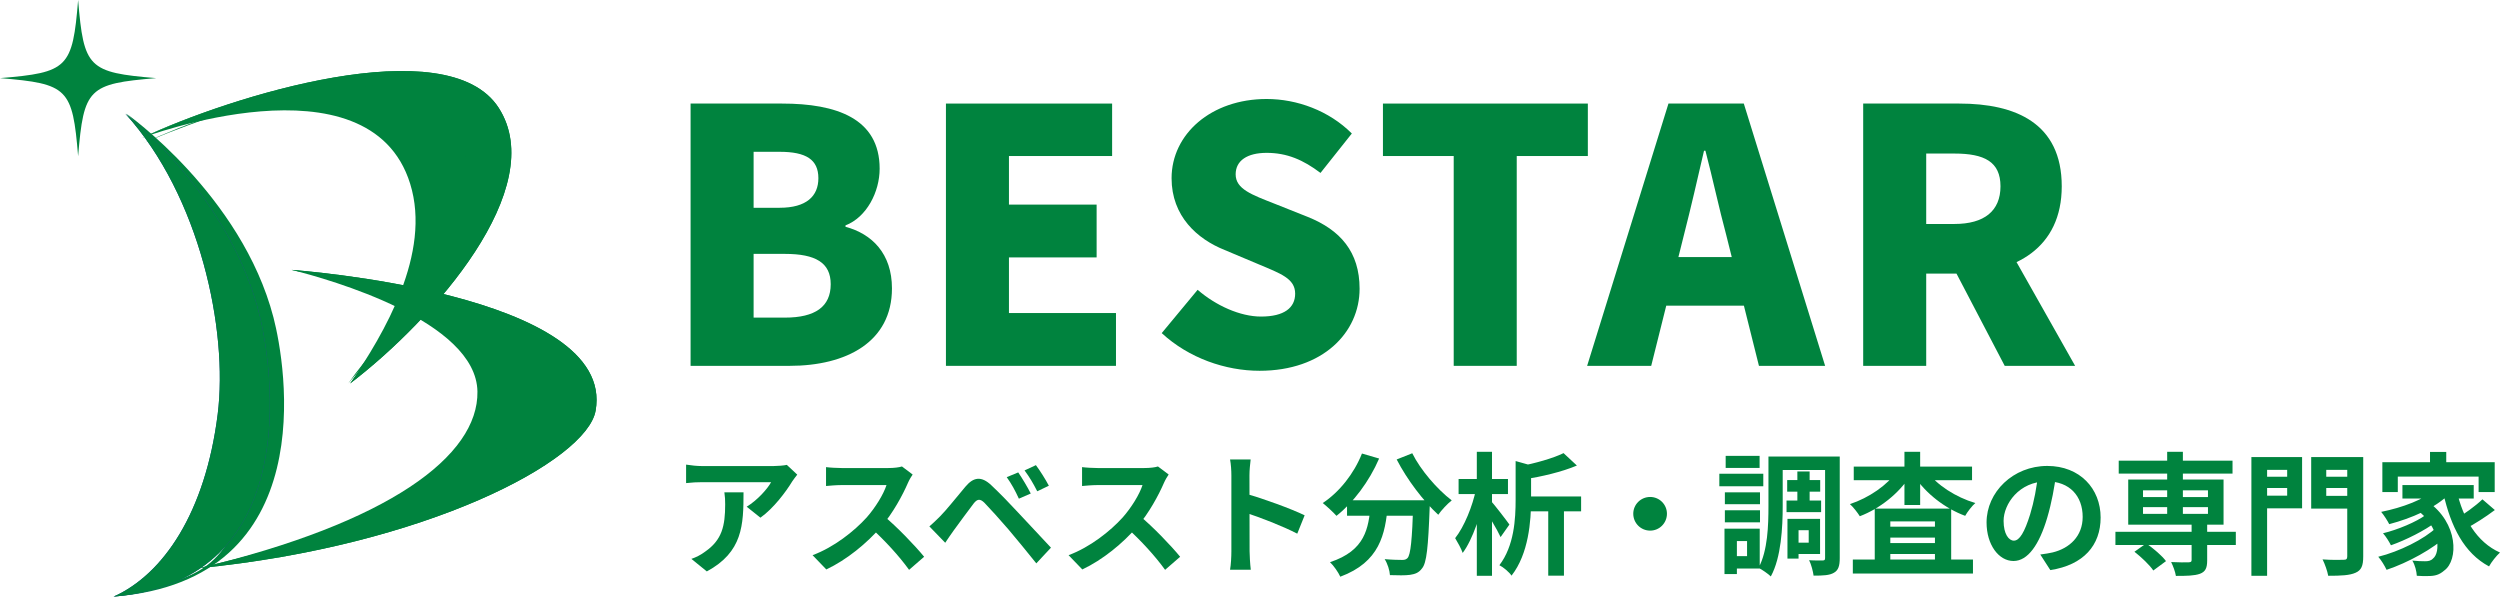
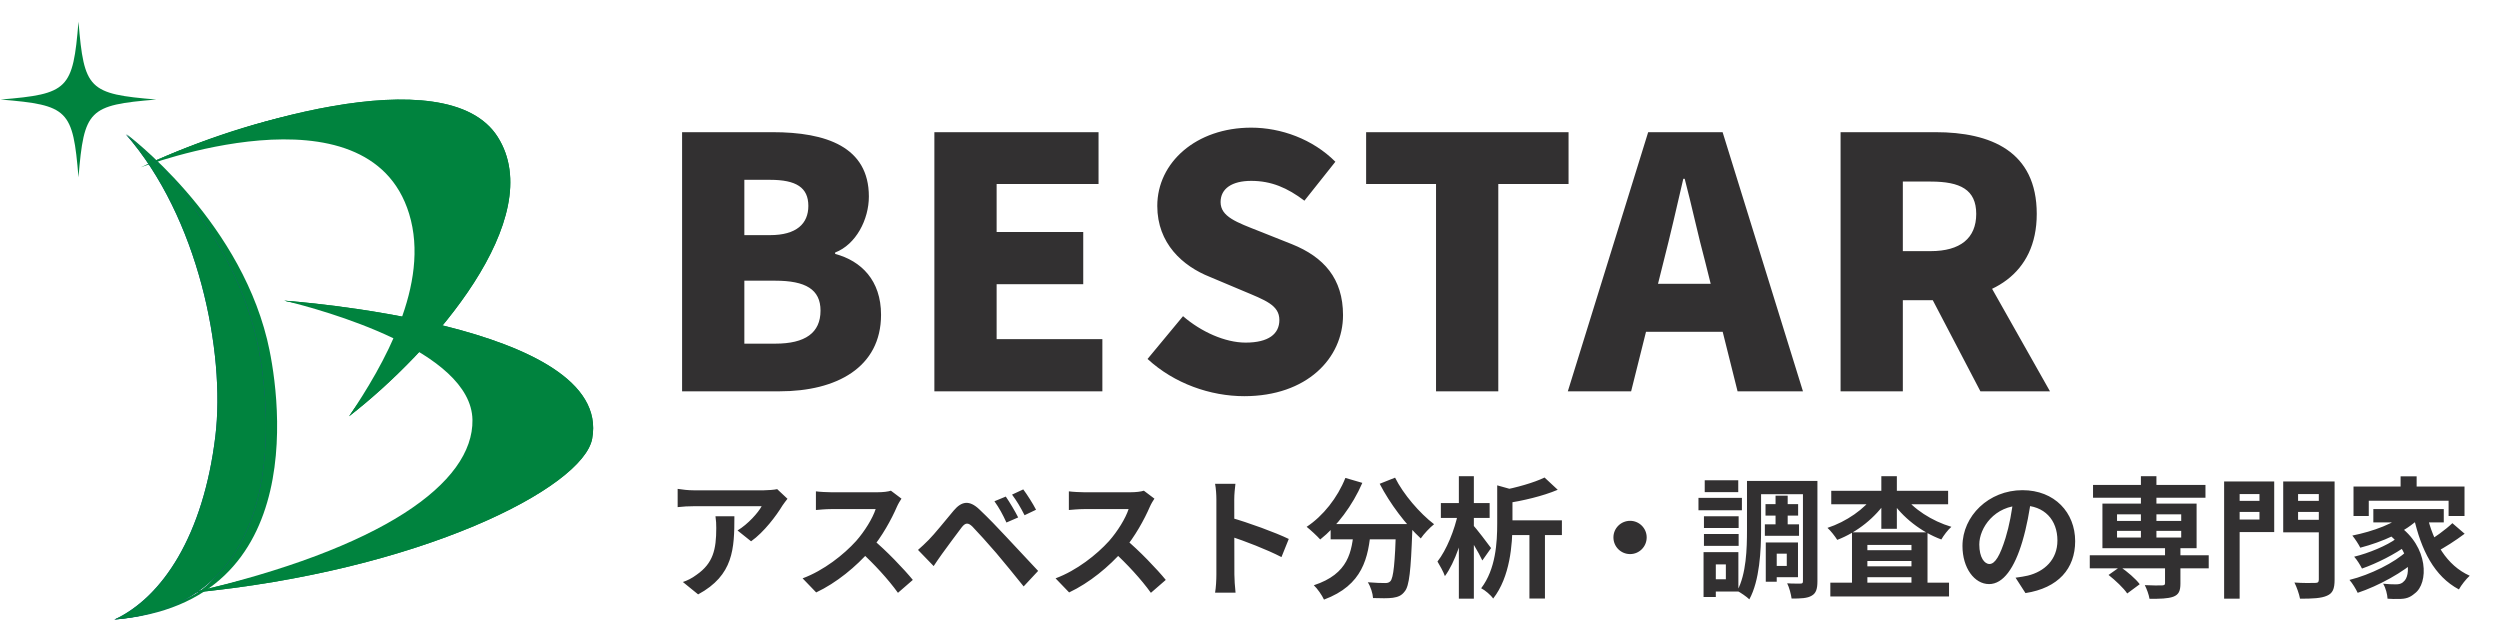
- <svg xmlns="http://www.w3.org/2000/svg" width="176" height="42" viewBox="0 0 176 42" fill="none">
-   <path d="M171.073 31.816H172.216V33.145H171.073V31.816ZM167.718 32.541H175.627V34.642H174.494V33.554H168.805V34.642H167.718V32.541ZM169.131 34.149H174.15V35.097H169.131V34.149ZM170.041 35.804L170.897 35.302C173.09 36.826 173.071 39.447 172.077 40.163C171.724 40.47 171.426 40.553 170.934 40.553C170.701 40.563 170.423 40.553 170.144 40.535C170.125 40.228 170.023 39.782 169.828 39.466C170.172 39.503 170.478 39.512 170.72 39.512C170.952 39.512 171.129 39.484 171.287 39.317C171.817 38.908 171.817 37.068 170.041 35.804ZM171.51 34.391L172.43 34.772C171.445 35.776 169.753 36.492 168.201 36.901C168.099 36.687 167.811 36.241 167.634 36.036C169.112 35.739 170.701 35.162 171.51 34.391ZM170.785 36.241L171.501 36.742C170.729 37.337 169.363 38.025 168.322 38.388C168.201 38.146 167.969 37.765 167.764 37.542C168.777 37.3 170.125 36.742 170.785 36.241ZM171.538 37.124L172.3 37.691C171.306 38.639 169.493 39.624 168.015 40.116C167.885 39.838 167.643 39.438 167.43 39.196C168.898 38.834 170.673 37.96 171.538 37.124ZM172.951 34.549C173.397 36.501 174.354 38.165 175.999 38.899C175.748 39.122 175.395 39.568 175.228 39.875C173.471 38.936 172.542 37.077 172.012 34.735L172.951 34.549ZM174.763 35.153L175.637 35.906C174.995 36.389 174.187 36.91 173.583 37.217L172.867 36.547C173.453 36.213 174.28 35.618 174.763 35.153Z" fill="#00833E" />
-   <path d="M159.046 33.564H161.379V34.354H159.046V33.564ZM163.34 33.564H165.683V34.354H163.34V33.564ZM165.246 32.179H166.371V39.178C166.371 39.828 166.24 40.144 165.831 40.321C165.422 40.507 164.809 40.535 163.907 40.535C163.852 40.218 163.666 39.689 163.508 39.382C164.093 39.428 164.79 39.419 164.986 39.41C165.181 39.41 165.246 39.354 165.246 39.168V32.179ZM159.139 32.179H162.067V35.785H159.139V34.893H161.017V33.08H159.139V32.179ZM165.85 32.179V33.08H163.768V34.911H165.85V35.804H162.708V32.179H165.85ZM158.498 32.179H159.604V40.535H158.498V32.179Z" fill="#00833E" />
-   <path d="M148.926 37.44H157.402V38.369H148.926V37.44ZM149.158 32.43H157.17V33.341H149.158V32.43ZM154.289 36.845H155.385V39.456C155.385 39.986 155.265 40.247 154.874 40.395C154.484 40.535 153.936 40.544 153.183 40.544C153.136 40.247 152.987 39.847 152.848 39.568C153.331 39.596 153.926 39.596 154.084 39.587C154.233 39.577 154.289 39.55 154.289 39.429V36.845ZM152.569 31.807H153.675V36.547H152.569V31.807ZM150.264 38.843L151.091 38.258C151.593 38.601 152.207 39.122 152.486 39.503L151.593 40.163C151.342 39.782 150.748 39.224 150.264 38.843ZM150.868 35.702V36.176H155.441V35.702H150.868ZM150.868 34.521V34.995H155.441V34.521H150.868ZM149.827 33.759H156.538V36.938H149.827V33.759Z" fill="#00833E" />
-   <path d="M144.761 33.331C144.631 34.28 144.445 35.367 144.12 36.464C143.562 38.341 142.763 39.494 141.75 39.494C140.709 39.494 139.854 38.351 139.854 36.78C139.854 34.642 141.722 32.802 144.129 32.802C146.425 32.802 147.884 34.4 147.884 36.436C147.884 38.388 146.685 39.773 144.343 40.135L143.636 39.038C143.999 38.992 144.259 38.945 144.51 38.89C145.69 38.602 146.62 37.756 146.62 36.389C146.62 34.93 145.709 33.889 144.101 33.889C142.131 33.889 141.053 35.497 141.053 36.668C141.053 37.607 141.424 38.062 141.777 38.062C142.177 38.062 142.53 37.468 142.921 36.213C143.19 35.339 143.395 34.27 143.488 33.294L144.761 33.331Z" fill="#00833E" />
-   <path d="M130.439 39.392H138.897V40.377H130.439V39.392ZM132.521 37.077H136.787V37.849H132.521V37.077ZM132.521 38.23H136.787V39.001H132.521V38.23ZM131.982 35.804H137.363V39.931H136.22V36.705H133.078V39.968H131.982V35.804ZM130.504 32.848H138.832V33.806H130.504V32.848ZM134.073 31.807H135.179V35.553H134.073V31.807ZM133.562 33.155L134.473 33.508C133.673 34.744 132.344 35.804 130.931 36.343C130.773 36.092 130.467 35.692 130.234 35.488C131.573 35.051 132.893 34.14 133.562 33.155ZM135.644 33.164C136.332 34.131 137.679 35.004 139.064 35.413C138.823 35.618 138.506 36.036 138.348 36.315C136.917 35.785 135.569 34.735 134.761 33.508L135.644 33.164Z" fill="#00833E" />
-   <path d="M125.818 33.796H128.142V34.614H125.818V33.796ZM125.772 35.237H128.207V36.055H125.772V35.237ZM126.534 33.192H127.398V35.711H126.534V33.192ZM125.038 32.142H128.886V33.09H125.038V32.142ZM126.274 36.529H128.133V39.001H126.274V38.202H127.333V37.328H126.274V36.529ZM125.837 36.529H126.618V39.326H125.837V36.529ZM128.486 32.142H129.518V39.289C129.518 39.828 129.425 40.144 129.109 40.321C128.802 40.507 128.337 40.525 127.677 40.525C127.64 40.237 127.51 39.726 127.361 39.438C127.752 39.466 128.179 39.456 128.319 39.456C128.449 39.456 128.486 39.419 128.486 39.28V32.142ZM124.499 32.142H125.502V35.627C125.502 37.105 125.4 39.243 124.666 40.581C124.489 40.404 124.034 40.089 123.801 39.977C124.452 38.759 124.499 36.975 124.499 35.627V32.142ZM121.431 34.66H123.904V35.497H121.431V34.66ZM121.487 32.095H123.876V32.941H121.487V32.095ZM121.431 35.925H123.904V36.77H121.431V35.925ZM121.041 33.35H124.136V34.233H121.041V33.35ZM121.943 37.217H123.885V40.023H121.943V39.15H122.993V38.09H121.943V37.217ZM121.404 37.217H122.277V40.414H121.404V37.217Z" fill="#00833E" />
-   <path d="M116.172 34.986C116.823 34.986 117.353 35.516 117.353 36.166C117.353 36.826 116.823 37.356 116.172 37.356C115.512 37.356 114.982 36.826 114.982 36.166C114.982 35.516 115.512 34.986 116.172 34.986Z" fill="#00833E" />
-   <path d="M107.267 34.949H111.31V35.999H107.267V34.949ZM106.7 32.458L108.029 32.83C108.02 32.913 107.955 32.969 107.788 32.997V35.181C107.788 36.668 107.62 38.983 106.412 40.525C106.254 40.284 105.827 39.921 105.557 39.791C106.598 38.425 106.7 36.547 106.7 35.163V32.458ZM110.074 31.9L111.013 32.774C109.944 33.229 108.522 33.554 107.295 33.75C107.239 33.489 107.072 33.071 106.933 32.839C108.076 32.616 109.312 32.272 110.074 31.9ZM108.996 35.274H110.102V40.525H108.996V35.274ZM102.685 33.722H106.161V34.781H102.685V33.722ZM103.968 31.807H105.037V40.535H103.968V31.807ZM103.912 34.438L104.572 34.67C104.274 36.166 103.689 37.969 102.973 38.927C102.871 38.62 102.611 38.165 102.443 37.886C103.085 37.077 103.67 35.627 103.912 34.438ZM104.953 35.255C105.195 35.516 106.078 36.659 106.263 36.928L105.641 37.811C105.39 37.254 104.758 36.222 104.442 35.757L104.953 35.255Z" fill="#00833E" />
-   <path d="M94.831 35.218H99.86V36.306H94.831V35.218ZM99.497 35.218H100.668C100.668 35.218 100.659 35.562 100.65 35.701C100.547 38.527 100.436 39.633 100.111 40.014C99.878 40.33 99.618 40.414 99.265 40.469C98.939 40.516 98.4 40.507 97.852 40.488C97.833 40.163 97.685 39.679 97.48 39.363C98.001 39.41 98.484 39.419 98.716 39.419C98.884 39.419 98.986 39.391 99.088 39.289C99.311 39.047 99.413 38.006 99.497 35.422V35.218ZM95.882 31.928L97.09 32.281C96.393 33.898 95.259 35.395 94.088 36.315C93.874 36.073 93.391 35.627 93.121 35.413C94.292 34.642 95.324 33.34 95.882 31.928ZM99.423 31.909C100.008 33.09 101.179 34.447 102.202 35.227C101.895 35.469 101.468 35.924 101.254 36.24C100.204 35.274 99.06 33.768 98.326 32.346L99.423 31.909ZM96.495 35.534H97.703C97.527 37.625 97.127 39.568 94.357 40.6C94.218 40.293 93.892 39.819 93.632 39.577C96.123 38.759 96.346 37.188 96.495 35.534Z" fill="#00833E" />
-   <path d="M86.689 38.815C86.689 38.099 86.689 34.252 86.689 33.471C86.689 33.136 86.661 32.681 86.596 32.346H88.046C88.008 32.681 87.962 33.081 87.962 33.471C87.962 34.493 87.971 38.127 87.971 38.815C87.971 39.075 88.008 39.726 88.055 40.107H86.596C86.661 39.745 86.689 39.178 86.689 38.815ZM87.692 34.754C88.929 35.097 90.936 35.832 91.847 36.278L91.327 37.57C90.267 37.021 88.706 36.426 87.692 36.092V34.754Z" fill="#00833E" />
-   <path d="M82.274 33.406C82.199 33.508 82.032 33.787 81.948 33.982C81.567 34.865 80.88 36.129 80.08 37.059C79.039 38.258 77.636 39.41 76.195 40.089L75.228 39.085C76.734 38.527 78.166 37.393 79.039 36.427C79.653 35.73 80.22 34.809 80.433 34.149C80.043 34.149 77.673 34.149 77.273 34.149C76.892 34.149 76.381 34.196 76.177 34.215V32.885C76.427 32.922 77.004 32.95 77.273 32.95C77.766 32.95 80.145 32.95 80.554 32.95C80.963 32.95 81.326 32.904 81.521 32.839L82.274 33.406ZM80.201 36.287C81.158 37.068 82.478 38.453 83.082 39.196L82.023 40.117C81.335 39.159 80.322 38.053 79.327 37.151L80.201 36.287Z" fill="#00833E" />
-   <path d="M71.683 33.257C71.953 33.648 72.352 34.317 72.566 34.744L71.729 35.107C71.46 34.521 71.218 34.075 70.874 33.592L71.683 33.257ZM72.928 32.746C73.207 33.118 73.626 33.778 73.839 34.196L73.021 34.586C72.724 34.001 72.473 33.583 72.129 33.118L72.928 32.746ZM65.428 37.059C65.697 36.826 65.902 36.631 66.19 36.343C66.608 35.925 67.333 35.014 67.974 34.252C68.532 33.592 69.081 33.49 69.796 34.168C70.428 34.763 71.135 35.497 71.692 36.101C72.315 36.771 73.272 37.793 73.988 38.555L72.956 39.661C72.334 38.89 71.553 37.923 71.004 37.282C70.456 36.641 69.638 35.739 69.303 35.395C68.997 35.098 68.802 35.116 68.541 35.451C68.17 35.925 67.519 36.836 67.138 37.347C66.924 37.635 66.71 37.97 66.543 38.211L65.428 37.059Z" fill="#00833E" />
-   <path d="M64.25 33.406C64.176 33.508 64.009 33.787 63.925 33.982C63.544 34.865 62.856 36.129 62.057 37.059C61.016 38.258 59.612 39.41 58.172 40.089L57.205 39.085C58.711 38.527 60.142 37.393 61.016 36.427C61.629 35.73 62.196 34.809 62.41 34.149C62.02 34.149 59.65 34.149 59.25 34.149C58.869 34.149 58.358 34.196 58.153 34.215V32.885C58.404 32.922 58.98 32.95 59.25 32.95C59.742 32.95 62.122 32.95 62.531 32.95C62.94 32.95 63.302 32.904 63.498 32.839L64.25 33.406ZM62.178 36.287C63.135 37.068 64.455 38.453 65.059 39.196L63.999 40.117C63.312 39.159 62.298 38.053 61.304 37.151L62.178 36.287Z" fill="#00833E" />
-   <path d="M56.127 33.415C56.034 33.536 55.857 33.759 55.774 33.889C55.337 34.614 54.454 35.794 53.534 36.445L52.567 35.673C53.32 35.218 54.045 34.4 54.286 33.945C53.719 33.945 50.02 33.945 49.435 33.945C49.054 33.945 48.738 33.963 48.301 34.01V32.709C48.663 32.764 49.054 32.811 49.435 32.811C50.02 32.811 53.961 32.811 54.444 32.811C54.705 32.811 55.216 32.774 55.392 32.727L56.127 33.415ZM52.344 34.66C52.344 36.965 52.288 38.861 49.76 40.228L48.673 39.345C48.979 39.242 49.314 39.084 49.658 38.824C50.829 38.006 51.052 37.03 51.052 35.506C51.052 35.209 51.043 34.967 50.996 34.66H52.344Z" fill="#00833E" />
-   <path d="M131.168 25.756V7.291H137.934C141.875 7.291 145.147 8.654 145.147 13.116C145.147 17.453 141.875 19.262 137.934 19.262H135.605V25.756H131.168ZM135.605 15.768H137.587C139.694 15.768 140.834 14.851 140.834 13.116C140.834 11.381 139.694 10.81 137.587 10.81H135.605V15.768ZM141.132 25.756L137.141 18.122L140.14 15.222L146.089 25.756H141.132Z" fill="#00833E" />
-   <path d="M111.734 25.756L117.46 7.291H122.764L128.489 25.756H123.83L121.525 16.536C121.029 14.702 120.558 12.496 120.062 10.612H119.963C119.517 12.546 119.021 14.702 118.55 16.536L116.245 25.756H111.734ZM115.626 21.518V18.097H124.548V21.518H115.626Z" fill="#00833E" />
-   <path d="M102.341 25.756V10.984H97.359V7.291H111.784V10.984H106.778V25.756H102.341Z" fill="#00833E" />
-   <path d="M88.675 26.103C86.271 26.103 83.694 25.211 81.785 23.451L84.313 20.402C85.602 21.518 87.312 22.286 88.775 22.286C90.41 22.286 91.179 21.666 91.179 20.675C91.179 19.609 90.163 19.262 88.576 18.593L86.222 17.602C84.288 16.833 82.479 15.222 82.479 12.546C82.479 9.447 85.255 6.969 89.171 6.969C91.303 6.969 93.558 7.787 95.169 9.398L92.963 12.174C91.749 11.257 90.609 10.761 89.171 10.761C87.808 10.761 86.99 11.306 86.99 12.273C86.99 13.314 88.13 13.71 89.766 14.355L92.071 15.272C94.351 16.189 95.715 17.726 95.715 20.328C95.715 23.401 93.137 26.103 88.675 26.103Z" fill="#00833E" />
-   <path d="M66.594 25.756V7.291H78.293V10.984H71.03V14.404H77.202V18.122H71.03V22.038H78.565V25.756H66.594Z" fill="#00833E" />
-   <path d="M48.617 25.756V7.291H55.061C58.878 7.291 61.927 8.332 61.927 11.876C61.927 13.512 61.01 15.297 59.523 15.867V15.966C61.382 16.462 62.794 17.85 62.794 20.303C62.794 24.071 59.597 25.756 55.582 25.756H48.617ZM53.054 14.627H54.888C56.772 14.627 57.614 13.81 57.614 12.546C57.614 11.232 56.747 10.687 54.888 10.687H53.054V14.627ZM53.054 22.36H55.26C57.391 22.36 58.482 21.592 58.482 20.006C58.482 18.494 57.416 17.874 55.26 17.874H53.054V22.36Z" fill="#00833E" />
-   <path d="M8.897 8C14.645 13.812 18.161 21.617 18.238 30.206C18.279 34.89 16.801 37.14 15.692 38.661C13.704 41.387 10.147 41.118 8 42C22.786 40.873 20.102 25.61 19.254 22.355C17.009 13.725 8.897 8 8.897 8Z" fill="#00833E" />
-   <path d="M20.537 19.001C23.223 19.672 33.533 22.592 33.612 27.566C33.684 32.111 27.366 36.807 14 40C30.017 38.422 41.298 32.443 41.93 28.918C43.419 20.616 20.537 19 20.537 19V19.001Z" fill="#00833E" />
-   <path d="M20.537 19C23.223 19.67 39.26 20.803 39.043 25.987C38.765 32.589 27.366 36.807 14 40C30.017 38.422 41.298 32.443 41.93 28.918C43.419 20.616 20.537 19 20.537 19Z" fill="#00833E" />
-   <path d="M20.526 19C23.207 19.67 39.054 20.874 38.837 26.058C38.559 32.66 27.344 36.807 14 40C23.951 37.642 29.858 35.648 33.814 33.013C36.316 31.347 38.587 29.61 38.954 26.786C39.1 25.657 38.91 24.81 38.203 24.022C36.947 22.622 34.416 21.609 31.783 20.951C26.572 19.647 20.526 19 20.526 19Z" fill="#00833E" />
-   <path d="M10 9.703C16.103 6.821 31.491 1.969 35.109 7.594C38.728 13.218 30.533 22.5 24.648 27C27.045 23.485 30.393 17.832 28.876 12.938C25.999 3.656 10.001 9.703 10.001 9.703H10Z" fill="#00833E" />
-   <path d="M10 9.703C16.103 6.821 31.491 1.969 35.109 7.594C38.728 13.218 30.533 22.5 24.648 27C27.045 23.485 34.33 16.241 32.886 9.985C30.637 0.227 10.001 9.703 10.001 9.703H10Z" fill="#00833E" />
-   <path d="M10 10.123C16.046 7.311 28.667 3.279 32.1 8.614C33.437 10.692 33.165 13.537 32.067 16.441C30.594 20.336 26.772 24.273 24.51 27C26.884 23.57 34.101 16.502 32.672 10.397C30.443 0.876 10 10.122 10 10.122V10.123Z" fill="#00833E" />
-   <path d="M8.822 8C14.09 13.812 16.066 23.265 15.325 29.163C14.454 36.099 11.485 40.438 8 42C21.554 40.873 19.094 25.61 18.316 22.355C16.259 13.726 8.822 8.001 8.822 8.001V8Z" fill="#274299" />
-   <path d="M8.822 8C14.09 13.812 16.066 23.265 15.325 29.163C14.454 36.099 11.485 40.438 8 42C21.554 40.873 19.094 25.61 18.316 22.355C16.259 13.726 8.822 8.001 8.822 8.001V8Z" fill="#00833E" />
-   <path d="M11 5.5C6.215 5.895 5.895 6.215 5.5 11C5.105 6.215 4.785 5.895 0 5.5C4.785 5.105 5.105 4.785 5.5 0C5.895 4.785 6.215 5.105 11 5.5Z" fill="#00833E" />
+ <svg xmlns="http://www.w3.org/2000/svg" width="230" height="57" viewBox="0 0 230 57" fill="none">
+   <path d="M72.448 45.888C72.328 46.044 72.1 46.332 71.992 46.5C71.428 47.436 70.288 48.96 69.1 49.8L67.852 48.804C68.824 48.216 69.76 47.16 70.072 46.572C69.34 46.572 64.564 46.572 63.808 46.572C63.316 46.572 62.908 46.596 62.344 46.656V44.976C62.812 45.048 63.316 45.108 63.808 45.108C64.564 45.108 69.652 45.108 70.276 45.108C70.612 45.108 71.272 45.06 71.5 45L72.448 45.888ZM67.564 47.496C67.564 50.472 67.492 52.92 64.228 54.684L62.824 53.544C63.22 53.412 63.652 53.208 64.096 52.872C65.608 51.816 65.896 50.556 65.896 48.588C65.896 48.204 65.884 47.892 65.824 47.496H67.564ZM82.936 45.876C82.84 46.008 82.624 46.368 82.516 46.62C82.024 47.76 81.136 49.392 80.104 50.592C78.76 52.14 76.948 53.628 75.088 54.504L73.84 53.208C75.784 52.488 77.632 51.024 78.76 49.776C79.552 48.876 80.284 47.688 80.56 46.836C80.056 46.836 76.996 46.836 76.48 46.836C75.988 46.836 75.328 46.896 75.064 46.92V45.204C75.388 45.252 76.132 45.288 76.48 45.288C77.116 45.288 80.188 45.288 80.716 45.288C81.244 45.288 81.712 45.228 81.964 45.144L82.936 45.876ZM80.26 49.596C81.496 50.604 83.2 52.392 83.98 53.352L82.612 54.54C81.724 53.304 80.416 51.876 79.132 50.712L80.26 49.596ZM92.532 45.684C92.88 46.188 93.396 47.052 93.672 47.604L92.592 48.072C92.244 47.316 91.932 46.74 91.488 46.116L92.532 45.684ZM94.14 45.024C94.5 45.504 95.04 46.356 95.316 46.896L94.26 47.4C93.876 46.644 93.552 46.104 93.108 45.504L94.14 45.024ZM84.456 50.592C84.804 50.292 85.068 50.04 85.44 49.668C85.98 49.128 86.916 47.952 87.744 46.968C88.464 46.116 89.172 45.984 90.096 46.86C90.912 47.628 91.824 48.576 92.544 49.356C93.348 50.22 94.584 51.54 95.508 52.524L94.176 53.952C93.372 52.956 92.364 51.708 91.656 50.88C90.948 50.052 89.892 48.888 89.46 48.444C89.064 48.06 88.812 48.084 88.476 48.516C87.996 49.128 87.156 50.304 86.664 50.964C86.388 51.336 86.112 51.768 85.896 52.08L84.456 50.592ZM106.207 45.876C106.111 46.008 105.895 46.368 105.787 46.62C105.295 47.76 104.407 49.392 103.375 50.592C102.031 52.14 100.219 53.628 98.359 54.504L97.111 53.208C99.055 52.488 100.903 51.024 102.031 49.776C102.823 48.876 103.555 47.688 103.831 46.836C103.327 46.836 100.267 46.836 99.751 46.836C99.259 46.836 98.599 46.896 98.335 46.92V45.204C98.659 45.252 99.403 45.288 99.751 45.288C100.387 45.288 103.459 45.288 103.987 45.288C104.515 45.288 104.983 45.228 105.235 45.144L106.207 45.876ZM103.531 49.596C104.767 50.604 106.471 52.392 107.251 53.352L105.883 54.54C104.995 53.304 103.687 51.876 102.403 50.712L103.531 49.596ZM111.907 52.86C111.907 51.936 111.907 46.968 111.907 45.96C111.907 45.528 111.871 44.94 111.787 44.508H113.659C113.611 44.94 113.551 45.456 113.551 45.96C113.551 47.28 113.563 51.972 113.563 52.86C113.563 53.196 113.611 54.036 113.671 54.528H111.787C111.871 54.06 111.907 53.328 111.907 52.86ZM113.203 47.616C114.799 48.06 117.391 49.008 118.567 49.584L117.895 51.252C116.527 50.544 114.511 49.776 113.203 49.344V47.616ZM122.419 48.216H128.911V49.62H122.419V48.216ZM128.443 48.216H129.955C129.955 48.216 129.943 48.66 129.931 48.84C129.799 52.488 129.655 53.916 129.235 54.408C128.935 54.816 128.599 54.924 128.143 54.996C127.723 55.056 127.027 55.044 126.319 55.02C126.295 54.6 126.103 53.976 125.839 53.568C126.511 53.628 127.135 53.64 127.435 53.64C127.651 53.64 127.783 53.604 127.915 53.472C128.203 53.16 128.335 51.816 128.443 48.48V48.216ZM123.775 43.968L125.335 44.424C124.435 46.512 122.971 48.444 121.459 49.632C121.183 49.32 120.559 48.744 120.211 48.468C121.723 47.472 123.055 45.792 123.775 43.968ZM128.347 43.944C129.103 45.468 130.615 47.22 131.935 48.228C131.539 48.54 130.987 49.128 130.711 49.536C129.355 48.288 127.879 46.344 126.931 44.508L128.347 43.944ZM124.567 48.624H126.127C125.899 51.324 125.383 53.832 121.807 55.164C121.627 54.768 121.207 54.156 120.871 53.844C124.087 52.788 124.375 50.76 124.567 48.624ZM138.475 47.868H143.695V49.224H138.475V47.868ZM137.743 44.652L139.459 45.132C139.447 45.24 139.363 45.312 139.147 45.348V48.168C139.147 50.088 138.931 53.076 137.371 55.068C137.167 54.756 136.615 54.288 136.267 54.12C137.611 52.356 137.743 49.932 137.743 48.144V44.652ZM142.099 43.932L143.311 45.06C141.931 45.648 140.095 46.068 138.511 46.32C138.439 45.984 138.223 45.444 138.043 45.144C139.519 44.856 141.115 44.412 142.099 43.932ZM140.707 48.288H142.135V55.068H140.707V48.288ZM132.559 46.284H137.047V47.652H132.559V46.284ZM134.215 43.812H135.595V55.08H134.215V43.812ZM134.143 47.208L134.995 47.508C134.611 49.44 133.855 51.768 132.931 53.004C132.799 52.608 132.463 52.02 132.247 51.66C133.075 50.616 133.831 48.744 134.143 47.208ZM135.487 48.264C135.799 48.6 136.939 50.076 137.179 50.424L136.375 51.564C136.051 50.844 135.235 49.512 134.827 48.912L135.487 48.264ZM149.971 47.916C150.811 47.916 151.495 48.6 151.495 49.44C151.495 50.292 150.811 50.976 149.971 50.976C149.119 50.976 148.435 50.292 148.435 49.44C148.435 48.6 149.119 47.916 149.971 47.916ZM162.427 46.38H165.427V47.436H162.427V46.38ZM162.367 48.24H165.511V49.296H162.367V48.24ZM163.351 45.6H164.467V48.852H163.351V45.6ZM161.419 44.244H166.387V45.468H161.419V44.244ZM163.015 49.908H165.415V53.1H163.015V52.068H164.383V50.94H163.015V49.908ZM162.451 49.908H163.459V53.52H162.451V49.908ZM165.871 44.244H167.203V53.472C167.203 54.168 167.083 54.576 166.675 54.804C166.279 55.044 165.679 55.068 164.827 55.068C164.779 54.696 164.611 54.036 164.419 53.664C164.923 53.7 165.475 53.688 165.655 53.688C165.823 53.688 165.871 53.64 165.871 53.46V44.244ZM160.723 44.244H162.019V48.744C162.019 50.652 161.887 53.412 160.939 55.14C160.711 54.912 160.123 54.504 159.823 54.36C160.663 52.788 160.723 50.484 160.723 48.744V44.244ZM156.763 47.496H159.955V48.576H156.763V47.496ZM156.835 44.184H159.919V45.276H156.835V44.184ZM156.763 49.128H159.955V50.22H156.763V49.128ZM156.259 45.804H160.255V46.944H156.259V45.804ZM157.423 50.796H159.931V54.42H157.423V53.292H158.779V51.924H157.423V50.796ZM156.727 50.796H157.855V54.924H156.727V50.796ZM168.391 53.604H179.311V54.876H168.391V53.604ZM171.079 50.616H176.587V51.612H171.079V50.616ZM171.079 52.104H176.587V53.1H171.079V52.104ZM170.383 48.972H177.331V54.3H175.855V50.136H171.799V54.348H170.383V48.972ZM168.475 45.156H179.227V46.392H168.475V45.156ZM173.083 43.812H174.511V48.648H173.083V43.812ZM172.423 45.552L173.599 46.008C172.567 47.604 170.851 48.972 169.027 49.668C168.823 49.344 168.427 48.828 168.127 48.564C169.855 48 171.559 46.824 172.423 45.552ZM175.111 45.564C175.999 46.812 177.739 47.94 179.527 48.468C179.215 48.732 178.807 49.272 178.603 49.632C176.755 48.948 175.015 47.592 173.971 46.008L175.111 45.564ZM186.883 45.78C186.715 47.004 186.475 48.408 186.055 49.824C185.335 52.248 184.303 53.736 182.995 53.736C181.651 53.736 180.547 52.26 180.547 50.232C180.547 47.472 182.959 45.096 186.067 45.096C189.031 45.096 190.915 47.16 190.915 49.788C190.915 52.308 189.367 54.096 186.343 54.564L185.431 53.148C185.899 53.088 186.235 53.028 186.559 52.956C188.083 52.584 189.283 51.492 189.283 49.728C189.283 47.844 188.107 46.5 186.031 46.5C183.487 46.5 182.095 48.576 182.095 50.088C182.095 51.3 182.575 51.888 183.031 51.888C183.547 51.888 184.003 51.12 184.507 49.5C184.855 48.372 185.119 46.992 185.239 45.732L186.883 45.78ZM192.259 51.084H203.203V52.284H192.259V51.084ZM192.559 44.616H202.903V45.792H192.559V44.616ZM199.183 50.316H200.599V53.688C200.599 54.372 200.443 54.708 199.939 54.9C199.435 55.08 198.727 55.092 197.755 55.092C197.695 54.708 197.503 54.192 197.323 53.832C197.947 53.868 198.715 53.868 198.919 53.856C199.111 53.844 199.183 53.808 199.183 53.652V50.316ZM196.963 43.812H198.391V49.932H196.963V43.812ZM193.987 52.896L195.055 52.14C195.703 52.584 196.495 53.256 196.855 53.748L195.703 54.6C195.379 54.108 194.611 53.388 193.987 52.896ZM194.767 48.84V49.452H200.671V48.84H194.767ZM194.767 47.316V47.928H200.671V47.316H194.767ZM193.423 46.332H202.087V50.436H193.423V46.332ZM205.327 46.08H208.339V47.1H205.327V46.08ZM210.871 46.08H213.895V47.1H210.871V46.08ZM213.331 44.292H214.783V53.328C214.783 54.168 214.615 54.576 214.087 54.804C213.559 55.044 212.767 55.08 211.603 55.08C211.531 54.672 211.291 53.988 211.087 53.592C211.843 53.652 212.743 53.64 212.995 53.628C213.247 53.628 213.331 53.556 213.331 53.316V44.292ZM205.447 44.292H209.227V48.948H205.447V47.796H207.871V45.456H205.447V44.292ZM214.111 44.292V45.456H211.423V47.82H214.111V48.972H210.055V44.292H214.111ZM204.619 44.292H206.047V55.08H204.619V44.292ZM220.855 43.824H222.331V45.54H220.855V43.824ZM216.523 44.76H226.735V47.472H225.271V46.068H217.927V47.472H216.523V44.76ZM218.347 46.836H224.827V48.06H218.347V46.836ZM219.523 48.972L220.627 48.324C223.459 50.292 223.435 53.676 222.151 54.6C221.695 54.996 221.311 55.104 220.675 55.104C220.375 55.116 220.015 55.104 219.655 55.08C219.631 54.684 219.499 54.108 219.247 53.7C219.691 53.748 220.087 53.76 220.399 53.76C220.699 53.76 220.927 53.724 221.131 53.508C221.815 52.98 221.815 50.604 219.523 48.972ZM221.419 47.148L222.607 47.64C221.335 48.936 219.151 49.86 217.147 50.388C217.015 50.112 216.643 49.536 216.415 49.272C218.323 48.888 220.375 48.144 221.419 47.148ZM220.483 49.536L221.407 50.184C220.411 50.952 218.647 51.84 217.303 52.308C217.147 51.996 216.847 51.504 216.583 51.216C217.891 50.904 219.631 50.184 220.483 49.536ZM221.455 50.676L222.439 51.408C221.155 52.632 218.815 53.904 216.907 54.54C216.739 54.18 216.427 53.664 216.151 53.352C218.047 52.884 220.339 51.756 221.455 50.676ZM223.279 47.352C223.855 49.872 225.091 52.02 227.215 52.968C226.891 53.256 226.435 53.832 226.219 54.228C223.951 53.016 222.751 50.616 222.067 47.592L223.279 47.352ZM225.619 48.132L226.747 49.104C225.919 49.728 224.875 50.4 224.095 50.796L223.171 49.932C223.927 49.5 224.995 48.732 225.619 48.132Z" fill="#323031" />
+   <path d="M62.752 36V12.16H71.072C76 12.16 79.936 13.504 79.936 18.08C79.936 20.192 78.752 22.496 76.832 23.232V23.36C79.232 24 81.056 25.792 81.056 28.96C81.056 33.824 76.928 36 71.744 36H62.752ZM68.48 21.632H70.848C73.28 21.632 74.368 20.576 74.368 18.944C74.368 17.248 73.248 16.544 70.848 16.544H68.48V21.632ZM68.48 31.616H71.328C74.08 31.616 75.488 30.624 75.488 28.576C75.488 26.624 74.112 25.824 71.328 25.824H68.48V31.616ZM85.962 36V12.16H101.066V16.928H91.69V21.344H99.658V26.144H91.69V31.2H101.418V36H85.962ZM114.47 36.448C111.366 36.448 108.038 35.296 105.574 33.024L108.838 29.088C110.502 30.528 112.71 31.52 114.598 31.52C116.71 31.52 117.702 30.72 117.702 29.44C117.702 28.064 116.39 27.616 114.342 26.752L111.302 25.472C108.806 24.48 106.47 22.4 106.47 18.944C106.47 14.944 110.054 11.744 115.11 11.744C117.862 11.744 120.774 12.8 122.854 14.88L120.006 18.464C118.438 17.28 116.966 16.64 115.11 16.64C113.35 16.64 112.294 17.344 112.294 18.592C112.294 19.936 113.766 20.448 115.878 21.28L118.854 22.464C121.798 23.648 123.558 25.632 123.558 28.992C123.558 32.96 120.23 36.448 114.47 36.448ZM132.115 36V16.928H125.683V12.16H144.307V16.928H137.843V36H132.115ZM144.24 36L151.632 12.16H158.48L165.872 36H159.856L156.88 24.096C156.24 21.728 155.632 18.88 154.992 16.448H154.864C154.288 18.944 153.648 21.728 153.04 24.096L150.064 36H144.24ZM149.264 30.528V26.112H160.784V30.528H149.264ZM169.333 36V12.16H178.069C183.157 12.16 187.381 13.92 187.381 19.68C187.381 25.28 183.157 27.616 178.069 27.616H175.061V36H169.333ZM175.061 23.104H177.621C180.341 23.104 181.813 21.92 181.813 19.68C181.813 17.44 180.341 16.704 177.621 16.704H175.061V23.104ZM182.197 36L177.045 26.144L180.917 22.4L188.597 36H182.197Z" fill="#323031" />
+   <path d="M11.645 12.347C18.815 19.979 23.202 30.23 23.298 41.509C23.35 47.661 21.506 50.615 20.122 52.613C17.642 56.193 13.204 55.84 10.525 56.998C28.972 55.517 25.624 35.473 24.566 31.199C21.765 19.866 11.645 12.347 11.645 12.347Z" fill="#00833E" />
+   <path d="M26.154 27.66C29.71 28.519 43.361 32.258 43.466 38.627C43.562 44.447 35.195 50.46 17.498 54.549C38.706 52.528 53.643 44.872 54.48 40.358C56.451 29.728 26.154 27.659 26.154 27.659V27.66Z" fill="#00833E" />
+   <path d="M26.154 27.661C29.71 28.519 50.944 29.969 50.656 36.608C50.288 45.062 35.195 50.462 17.498 54.551C38.706 52.53 53.643 44.874 54.48 40.36C56.451 29.73 26.154 27.661 26.154 27.661Z" fill="#00833E" />
+   <path d="M26.154 27.661C29.71 28.519 50.728 30.06 50.441 36.698C50.072 45.152 35.197 50.462 17.498 54.551C30.697 51.531 38.532 48.978 43.779 45.604C47.097 43.471 50.109 41.247 50.596 37.63C50.79 36.185 50.538 35.1 49.6 34.092C47.934 32.298 44.577 31.002 41.085 30.158C34.173 28.489 26.154 27.661 26.154 27.661Z" fill="#00833E" />
+   <path d="M12.975 15.387C20.95 11.569 41.058 5.144 45.786 12.593C50.515 20.043 39.806 32.337 32.116 38.297C35.248 33.642 39.624 26.155 37.641 19.672C33.881 7.379 12.976 15.387 12.976 15.387H12.975Z" fill="#00833E" />
+   <path d="M12.975 15.387C20.95 11.569 41.058 5.144 45.786 12.593C50.515 20.043 39.806 32.337 32.116 38.297C35.248 33.642 44.767 24.047 42.882 15.76C39.942 2.836 12.976 15.387 12.976 15.387H12.975Z" fill="#00833E" />
+   <path d="M12.975 15.387C20.95 11.569 37.597 6.097 42.125 13.338C43.889 16.159 43.531 20.021 42.082 23.963C40.139 29.25 35.097 34.593 32.114 38.296C35.246 33.64 44.766 24.045 42.88 15.759C39.94 2.835 12.975 15.386 12.975 15.386V15.387Z" fill="#00833E" />
+   <path d="M11.568 12.347C18.246 19.979 20.751 32.395 19.812 40.141C18.708 49.25 14.943 54.949 10.525 57C27.709 55.519 24.59 35.475 23.604 31.2C20.995 19.867 11.568 12.349 11.568 12.349V12.347Z" fill="#274299" />
+   <path d="M11.568 12.347C18.246 19.979 20.751 32.395 19.812 40.141C18.708 49.25 14.943 54.949 10.525 57C27.709 55.519 24.59 35.475 23.604 31.2C20.995 19.867 11.568 12.349 11.568 12.349V12.347Z" fill="#00833E" />
+   <path d="M14.379 9.157C8.151 9.671 7.735 10.087 7.221 16.314C6.707 10.087 6.291 9.671 0.062 9.157C6.291 8.643 6.707 8.227 7.221 2C7.735 8.227 8.151 8.643 14.379 9.157Z" fill="#00833E" />
</svg>
